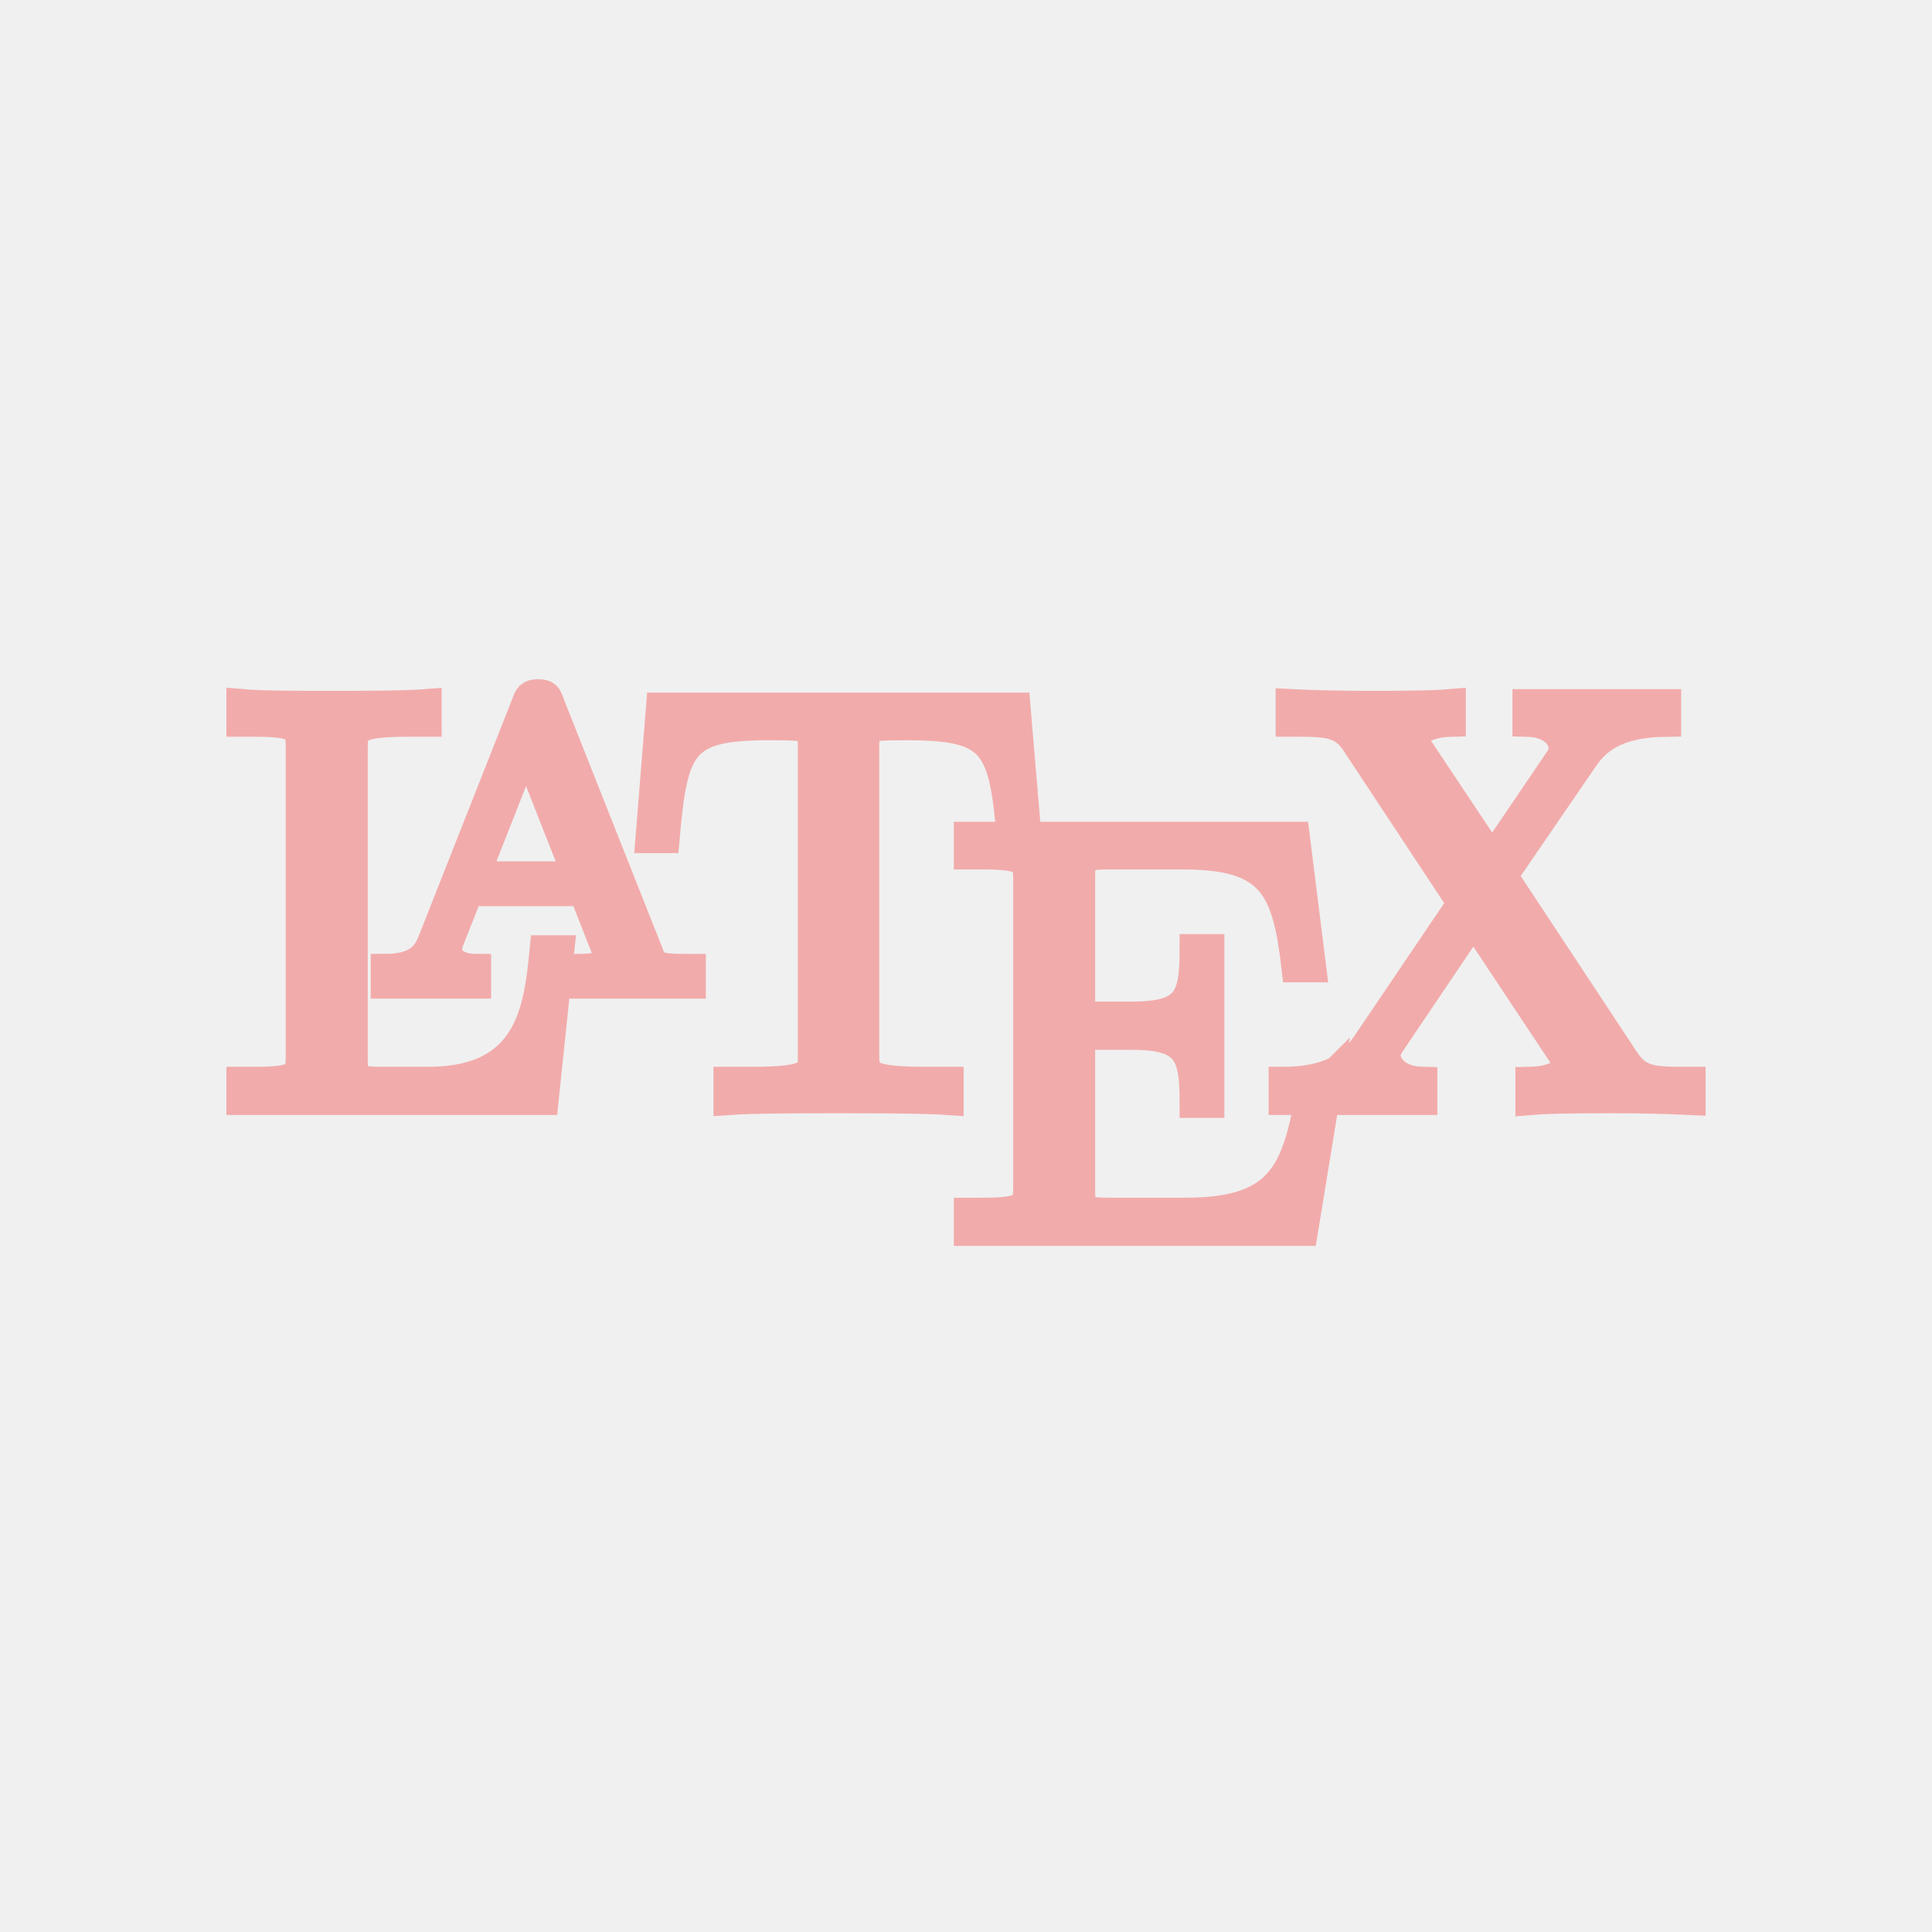
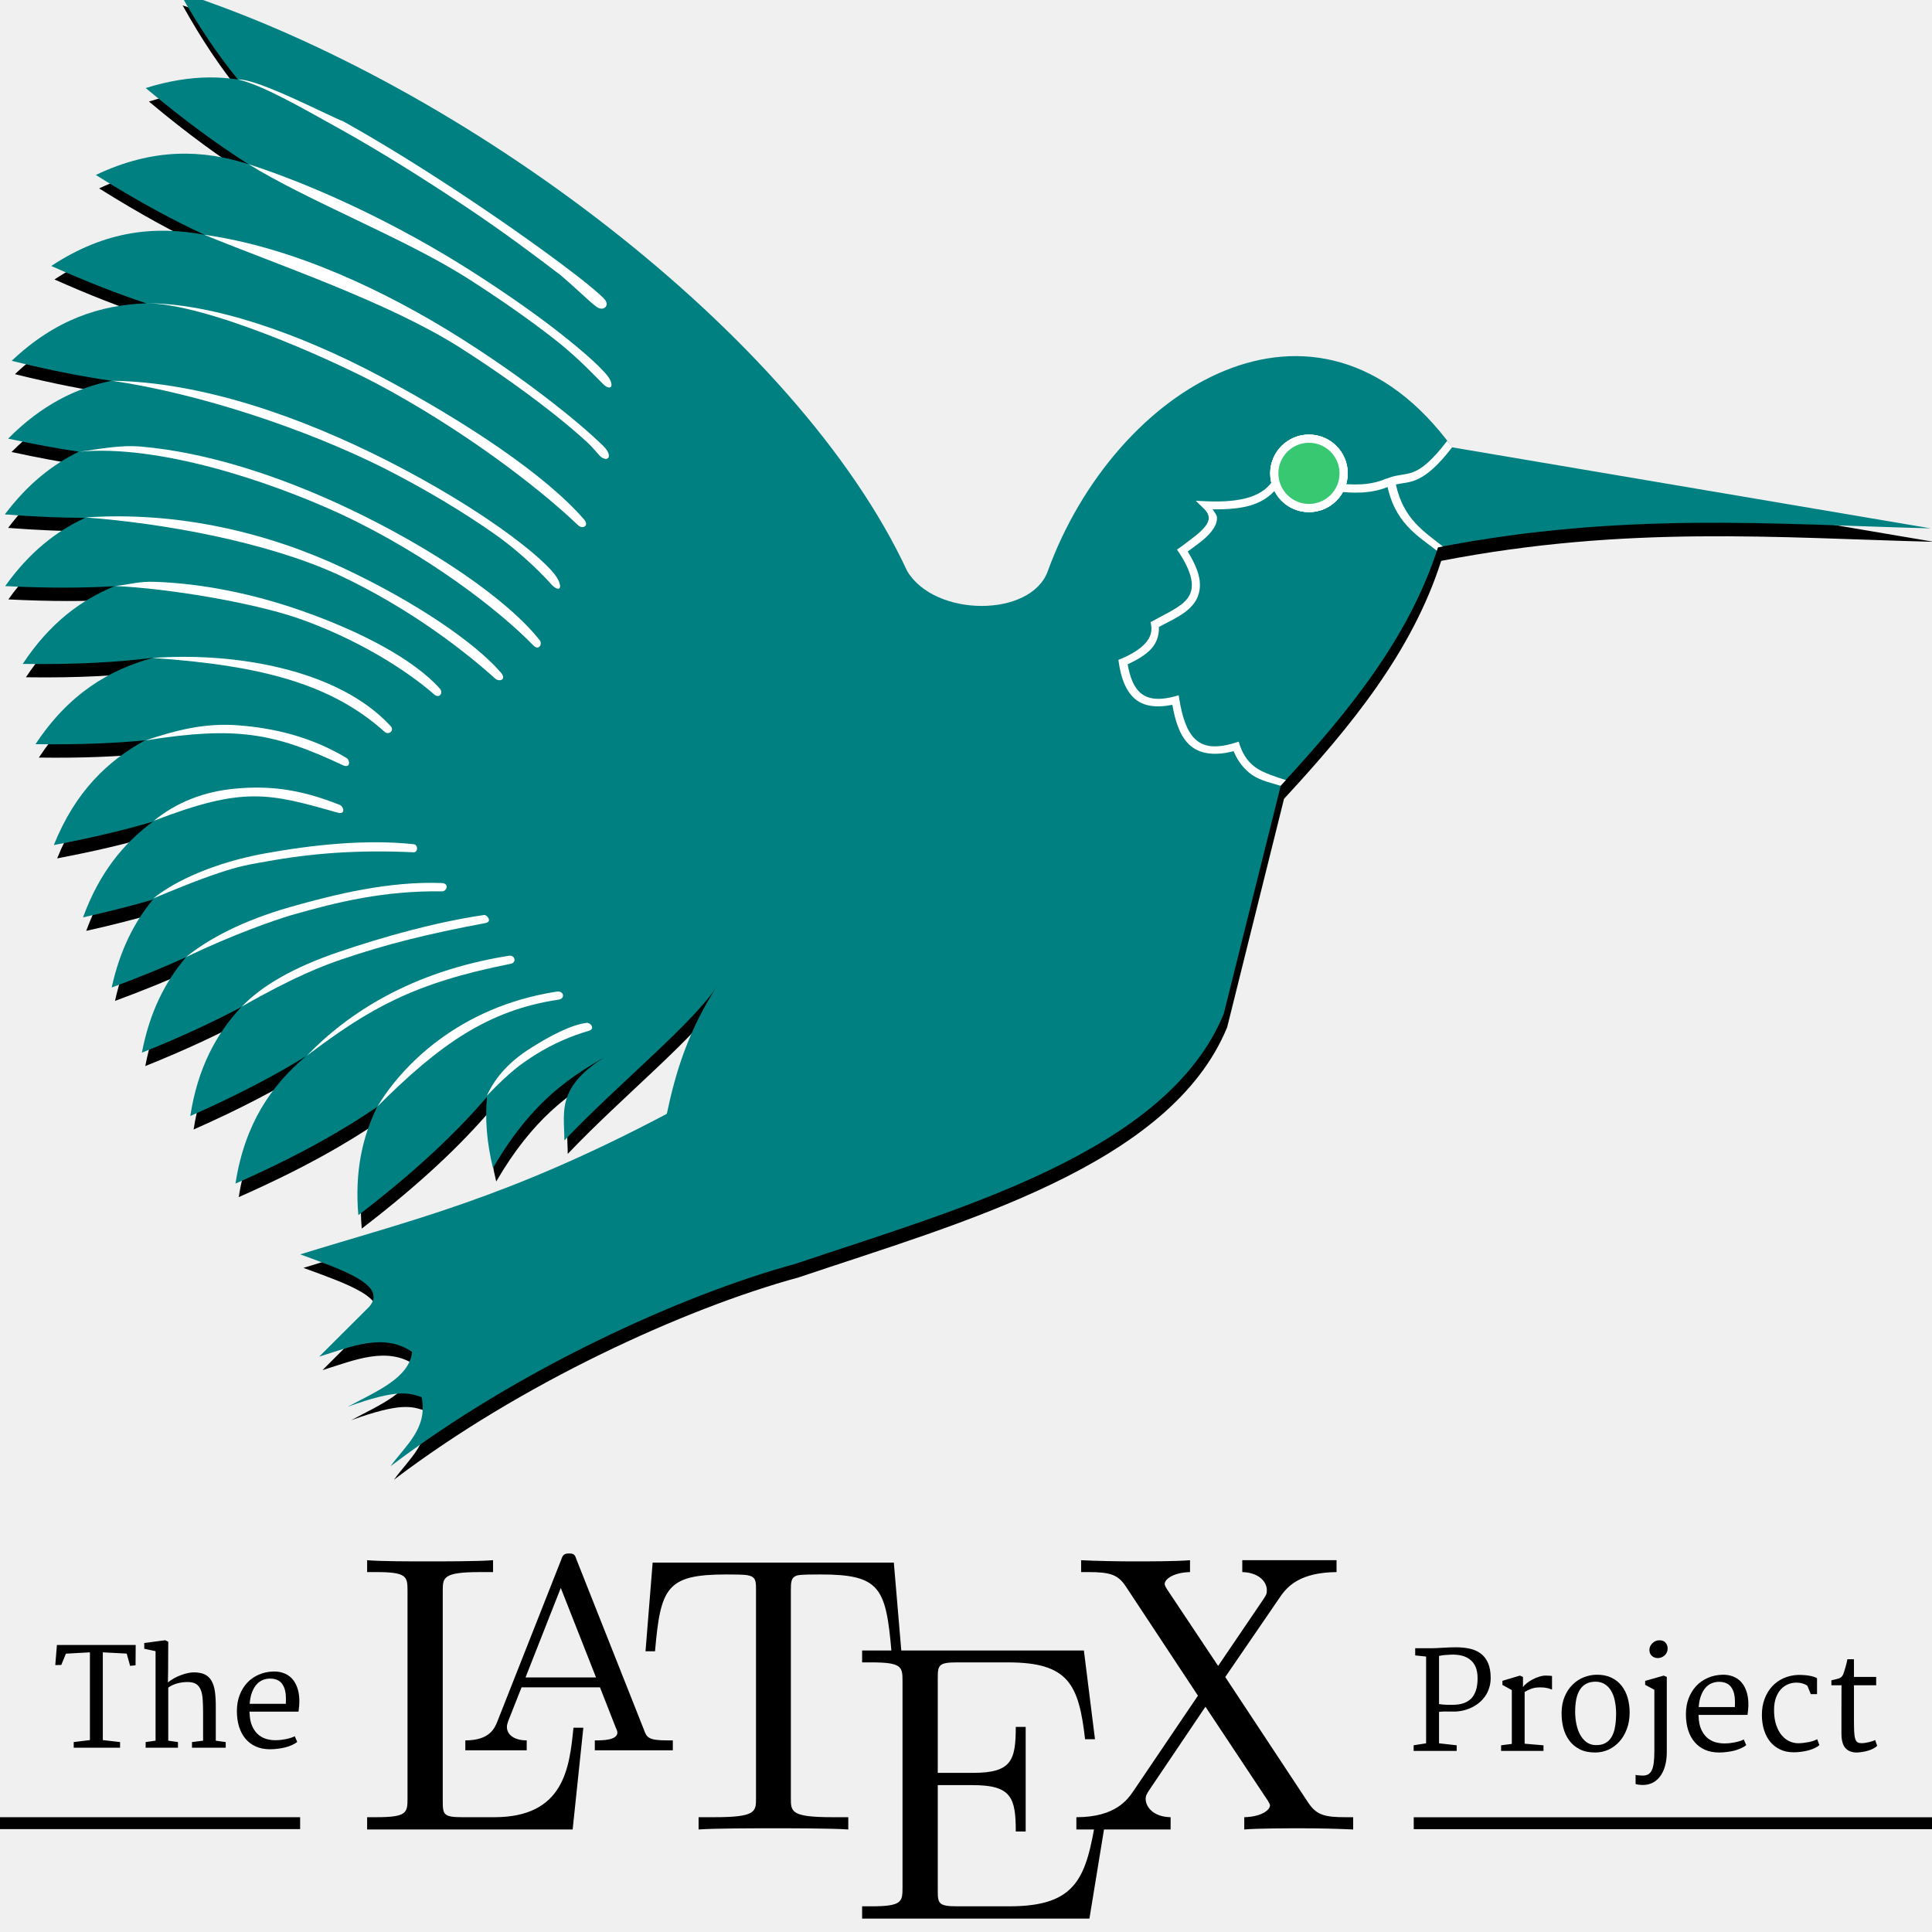
- <svg xmlns="http://www.w3.org/2000/svg" width="800px" height="800px" viewBox="0 0 64 64" fill="none" stroke="#f2abab">
-   <g id="SVGRepo_bgCarrier" stroke-width="0" />
-   <g id="SVGRepo_tracerCarrier" stroke-linecap="round" stroke-linejoin="round" />
-   <g id="SVGRepo_iconCarrier">
-     <path d="M18.525 31.482h-.482c-.192 1.966-.462 4.357-3.855 4.357h-1.562c-.905 0-.944-.136-.944-.772V24.831c0-.655 0-.925 1.812-.925h.636v-.578c-.694.058-2.429.058-3.22.058-.751 0-2.255 0-2.91-.058v.578h.443c1.485 0 1.523.212 1.523.906v10.12c0 .694-.038.907-1.523.907H8v.597h10.005l.52-4.954z" fill="#f2abab" />
-     <path d="M18.198 23.308c-.078-.23-.116-.308-.367-.308-.25 0-.308.077-.385.308l-3.104 7.866c-.135.327-.366.925-1.561.925v.482h2.988v-.482c-.598 0-.964-.27-.964-.656 0-.096.02-.135.058-.27l.655-1.657h3.817l.771 1.966a.65.65 0 0 1 .077.231c0 .386-.732.386-1.099.386v.482h3.798v-.482h-.27c-.906 0-1.002-.135-1.137-.52l-3.277-8.27zm-.771 1.37 1.715 4.356h-3.431l1.716-4.357z" fill="#f2abab" />
-     <path d="M33.639 23.443h-11.74l-.347 4.318h.463c.27-3.103.558-3.74 3.47-3.74.346 0 .848 0 1.04.04.405.076.405.288.405.732v10.12c0 .656 0 .926-2.024.926h-.771v.597c.79-.058 2.737-.058 3.624-.058s2.872 0 3.663.058v-.597h-.771c-2.024 0-2.024-.27-2.024-.926v-10.12c0-.386 0-.656.347-.733.212-.038.732-.038 1.098-.038 2.892 0 3.181.636 3.45 3.74h.483l-.366-4.319z" fill="#f2abab" />
-     <path d="M43.971 35.82h-.482c-.482 2.949-.925 4.356-4.221 4.356h-2.545c-.906 0-.945-.135-.945-.771v-5.128h1.716c1.87 0 2.082.617 2.082 2.255h.482v-5.089h-.482c0 1.639-.212 2.236-2.082 2.236h-1.716v-4.607c0-.636.039-.77.945-.77h2.467c2.95 0 3.451 1.06 3.76 3.739h.481l-.54-4.318H32.097v.578h.444c1.484 0 1.523.212 1.523.906V39.27c0 .694-.039.906-1.523.906h-.444v.597h11.065l.81-4.954z" fill="#f2abab" />
-     <path d="m49.773 29.014 2.641-3.855c.405-.617 1.06-1.234 2.776-1.253v-.578h-4.588v.578c.772.02 1.196.443 1.196.887 0 .192-.039.231-.174.443l-2.198 3.239-2.467-3.702c-.039-.057-.135-.212-.135-.289 0-.231.424-.559 1.234-.578v-.578c-.656.058-2.063.058-2.795.058-.598 0-1.793-.02-2.506-.058v.578h.366c1.06 0 1.426.135 1.793.675l3.527 5.34-3.142 4.645c-.27.386-.848 1.273-2.776 1.273v.597h4.588v-.597c-.886-.02-1.214-.54-1.214-.887 0-.174.058-.25.193-.463l2.718-4.029 3.045 4.588c.039.077.097.154.097.212 0 .232-.424.56-1.253.579v.597c.675-.058 2.082-.058 2.795-.058.81 0 1.696.02 2.506.058v-.597h-.366c-1.003 0-1.407-.097-1.812-.694l-4.049-6.13z" fill="#f2abab" />
+ <svg xmlns="http://www.w3.org/2000/svg" id="svg2" height="288" width="288" version="1.1">
+   <defs id="defs79" />
+   <g id="text3038-7" style="font-style:normal;font-weight:normal;font-size:23.531px;line-height:125%;font-family:Sans;letter-spacing:0px;word-spacing:0px;fill:#000000" transform="matrix(4.968031,0,0,4.968031,-44.15625,-96.20107)" />
+   <g id="g3049" style="fill:#000000" transform="matrix(21.36382,0,0,21.36382,737.0265,283.9947)" />
+   <g id="text3038-7-9" style="font-style:normal;font-weight:normal;font-size:23.531px;line-height:125%;font-family:Sans;letter-spacing:0px;word-spacing:0px;fill:#000000" transform="matrix(4.968031,0,0,4.968031,-44.15625,-96.20107)" />
+   <path id="rect3070-7" style="fill:#000000;stroke-width:0.276" d="m 210.744,270.893 h 77.257 v 1.776 h -77.257 z M 0,270.89 h 44.74 v 1.776 H 0 Z m 35.314,-15.847 c 0,-0.841 0.132,-1.617 0.394,-2.326 0.269,-0.71 0.641,-1.324 1.114,-1.843 0.48,-0.519 1.055,-0.927 1.725,-1.222 0.67,-0.302 1.41,-0.463 2.218,-0.483 0.578,-0.013 1.101,0.072 1.567,0.256 0.467,0.177 0.864,0.444 1.193,0.798 0.329,0.355 0.585,0.789 0.769,1.301 0.191,0.513 0.299,1.094 0.325,1.745 0.014,0.414 0.003,0.772 -0.03,1.074 -0.026,0.302 -0.056,0.572 -0.089,0.808 h -7.304 v 0.118 c 0,0.033 0.003,0.069 0.01,0.108 0.026,0.795 0.161,1.452 0.404,1.972 0.243,0.519 0.545,0.933 0.907,1.242 0.368,0.302 0.772,0.516 1.212,0.641 0.44,0.118 0.871,0.177 1.291,0.177 0.256,1e-5 0.526,-0.013 0.808,-0.039 0.283,-0.033 0.555,-0.076 0.818,-0.128 0.269,-0.059 0.516,-0.125 0.739,-0.197 0.23,-0.072 0.414,-0.148 0.552,-0.227 l 0.365,0.838 c -0.191,0.171 -0.44,0.325 -0.749,0.463 -0.302,0.138 -0.634,0.256 -0.996,0.355 -0.361,0.092 -0.739,0.161 -1.134,0.207 -0.394,0.053 -0.779,0.079 -1.153,0.079 -0.795,0 -1.502,-0.135 -2.119,-0.404 -0.611,-0.276 -1.127,-0.66 -1.548,-1.153 -0.421,-0.499 -0.743,-1.101 -0.966,-1.804 -0.217,-0.703 -0.325,-1.488 -0.325,-2.356 m 7.295,-1.055 c 0.02,-0.335 0.023,-0.67 0.01,-1.005 -0.007,-0.342 -0.046,-0.664 -0.118,-0.966 -0.072,-0.309 -0.184,-0.588 -0.335,-0.838 -0.145,-0.256 -0.342,-0.463 -0.591,-0.621 -0.171,-0.112 -0.365,-0.194 -0.582,-0.246 -0.217,-0.059 -0.463,-0.089 -0.739,-0.089 -0.368,2e-5 -0.726,0.069 -1.074,0.207 -0.342,0.138 -0.651,0.358 -0.927,0.66 -0.269,0.302 -0.496,0.693 -0.68,1.173 -0.184,0.473 -0.302,1.048 -0.355,1.725 h 5.392 m -20.898,5.699 1.479,-0.207 v -13.347 l -1.686,-0.355 v -0.858 l 3.115,-0.414 0.463,0.227 -0.02,4.357 -0.03,1.705 c 0.289,-0.237 0.601,-0.447 0.936,-0.631 0.342,-0.184 0.683,-0.338 1.025,-0.463 0.342,-0.131 0.674,-0.23 0.996,-0.296 0.329,-0.072 0.624,-0.108 0.887,-0.108 0.67,1e-5 1.219,0.102 1.646,0.306 0.427,0.204 0.762,0.519 1.005,0.946 0.25,0.421 0.421,0.963 0.513,1.627 0.092,0.664 0.135,1.452 0.128,2.366 v 4.939 l 1.479,0.207 v 0.838 h -5.027 v -0.838 l 1.656,-0.207 v -4.101 c -2e-5,-0.762 -0.02,-1.433 -0.059,-2.011 -0.033,-0.578 -0.128,-1.061 -0.286,-1.449 -0.151,-0.394 -0.381,-0.69 -0.69,-0.887 -0.309,-0.197 -0.736,-0.296 -1.281,-0.296 -0.217,10e-6 -0.447,0.013 -0.69,0.04 -0.243,0.026 -0.49,0.072 -0.739,0.138 -0.243,0.059 -0.49,0.141 -0.739,0.246 -0.243,0.105 -0.48,0.24 -0.71,0.404 v 7.916 l 1.449,0.207 v 0.838 h -4.82 v -0.838 m -10.721,-9e-5 2.415,-0.296 v -13.081 l -3.578,0.197 -0.69,1.686 -0.897,0.02 0.246,-2.997 H 20.226 l -0.02,3.026 -0.808,0.089 -0.513,-1.834 -3.559,-0.187 v 13.081 l 2.573,0.296 v 0.838 h -6.91 v -0.838 m 171.659,-9.697 c 0,0 8.087,-11.806 8.087,-11.806 1.24,-1.889 3.247,-3.778 8.501,-3.837 v -1.771 h -14.05 v 1.771 c 2.361,0.059 3.66,1.358 3.66,2.715 0,0.59 -0.118,0.708 -0.531,1.358 0,0 -6.73,9.917 -6.73,9.917 0,0 -7.556,-11.334 -7.556,-11.334 -0.118,-0.177 -0.413,-0.649 -0.413,-0.885 0,-0.708 1.299,-1.712 3.778,-1.771 v -1.771 c -2.007,0.177 -6.316,0.177 -8.559,0.177 -1.83,0 -5.49,-0.059 -7.674,-0.177 v 1.771 h 1.122 c 3.247,0 4.368,0.413 5.49,2.066 0,0 10.803,16.352 10.803,16.352 0,0 -9.622,14.227 -9.622,14.227 -0.826,1.181 -2.597,3.896 -8.501,3.896 v 1.83 h 14.049 v -1.83 c -2.715,-0.059 -3.719,-1.653 -3.719,-2.715 0,-0.531 0.177,-0.767 0.59,-1.417 0,0 8.323,-12.338 8.323,-12.338 0,0 9.327,14.049 9.327,14.049 0.118,0.236 0.295,0.472 0.295,0.649 0,0.708 -1.299,1.712 -3.837,1.771 v 1.83 c 2.066,-0.177 6.375,-0.177 8.56,-0.177 2.479,0 5.195,0.059 7.674,0.177 v -1.83 h -1.122 c -3.07,0 -4.309,-0.295 -5.549,-2.125 0,0 -12.397,-18.772 -12.397,-18.772 z m -17.768,20.838 h -1.476 c -1.476,9.032 -2.833,13.341 -12.928,13.341 h -7.792 c -2.775,0 -2.893,-0.413 -2.893,-2.361 v -15.702 h 5.254 c 5.726,0 6.375,1.889 6.375,6.907 h 1.476 v -15.584 h -1.476 c 0,5.018 -0.649,6.848 -6.375,6.848 h -5.254 v -14.108 c 0,-1.948 0.118,-2.361 2.893,-2.361 h 7.556 c 9.032,0 10.567,3.247 11.511,11.452 h 1.476 c 0,0 -1.653,-13.223 -1.653,-13.223 h -33.058 v 1.771 h 1.358 c 4.545,0 4.663,0.649 4.663,2.774 v 30.814 c 0,2.125 -0.118,2.774 -4.663,2.774 h -1.358 V 286 h 33.884 c 0,0 2.479,-15.171 2.479,-15.171 z M 133.239,232.931 H 97.289 c 0,0 -1.063,13.223 -1.063,13.223 h 1.417 c 0.826,-9.504 1.712,-11.452 10.626,-11.452 1.063,0 2.597,0 3.188,0.118 1.24,0.236 1.24,0.885 1.24,2.243 v 30.991 c 0,2.007 0,2.833 -6.198,2.833 h -2.361 v 1.83 c 2.42,-0.177 8.383,-0.177 11.098,-0.177 2.715,0 8.796,0 11.216,0.177 v -1.83 h -2.361 c -6.198,0 -6.198,-0.826 -6.198,-2.833 V 237.063 c 0,-1.181 0,-2.007 1.063,-2.243 0.649,-0.118 2.243,-0.118 3.365,-0.118 8.855,0 9.74,1.948 10.567,11.452 h 1.476 c 0,0 -1.122,-13.223 -1.122,-13.223 z m -47.284,-0.413 c -0.236,-0.708 -0.354,-0.945 -1.122,-0.945 -0.767,0 -0.945,0.236 -1.181,0.945 0,0 -9.504,24.085 -9.504,24.085 -0.413,1.004 -1.122,2.834 -4.782,2.834 v 1.476 h 9.15 v -1.476 c -1.83,0 -2.952,-0.826 -2.952,-2.007 0,-0.295 0.059,-0.413 0.177,-0.826 0,0 2.007,-5.077 2.007,-5.077 h 11.688 c 0,0 2.361,6.021 2.361,6.021 0.118,0.236 0.236,0.531 0.236,0.708 0,1.181 -2.243,1.181 -3.365,1.181 v 1.476 h 11.629 v -1.476 h -0.826 c -2.774,0 -3.07,-0.413 -3.483,-1.594 0,0 -10.035,-25.324 -10.035,-25.324 z m -2.361,4.191 c 0,0 5.254,13.341 5.254,13.341 H 78.34 c 0,0 5.254,-13.341 5.254,-13.341 z m 3.365,20.838 h -1.476 c -0.59,6.021 -1.417,13.341 -11.806,13.341 h -4.782 c -2.774,0 -2.893,-0.413 -2.893,-2.361 v -31.346 c 0,-2.007 0,-2.833 5.549,-2.833 h 1.948 v -1.771 c -2.125,0.177 -7.438,0.177 -9.858,0.177 -2.302,0 -6.907,0 -8.914,-0.177 v 1.771 h 1.358 c 4.545,0 4.663,0.649 4.663,2.774 v 30.991 c 0,2.125 -0.118,2.774 -4.663,2.774 h -1.358 v 1.83 h 30.637 c 0,0 1.594,-15.171 1.594,-15.171 z m 187.542,0.878 v -3.598 c 0.01,-1.196 0.01,-2.399 0.01,-3.608 h -1.508 v -0.739 c 0.289,-0.072 0.529,-0.128 0.72,-0.168 0.197,-0.046 0.358,-0.095 0.483,-0.148 0.131,-0.059 0.24,-0.131 0.325,-0.217 0.086,-0.086 0.164,-0.21 0.237,-0.375 0.046,-0.112 0.102,-0.276 0.168,-0.493 0.073,-0.217 0.138,-0.437 0.197,-0.66 0.066,-0.23 0.122,-0.444 0.168,-0.641 0.047,-0.204 0.076,-0.348 0.089,-0.434 h 0.976 v 2.632 h 3.312 v 1.242 h -3.312 v 4.968 c -10e-5,0.762 0.01,1.383 0.029,1.863 0.02,0.473 0.07,0.844 0.148,1.114 0.079,0.269 0.194,0.453 0.345,0.552 0.151,0.092 0.361,0.138 0.631,0.138 0.164,0 0.345,-0.017 0.542,-0.049 0.204,-0.033 0.398,-0.072 0.582,-0.118 0.191,-0.046 0.365,-0.095 0.522,-0.148 0.158,-0.059 0.276,-0.115 0.355,-0.168 l 0.305,0.867 c -0.151,0.164 -0.352,0.309 -0.601,0.434 -0.25,0.125 -0.522,0.23 -0.818,0.315 -0.289,0.086 -0.582,0.148 -0.877,0.187 -0.289,0.046 -0.545,0.069 -0.769,0.069 -0.716,0 -1.272,-0.22 -1.666,-0.66 -0.394,-0.44 -0.591,-1.16 -0.591,-2.159 m -11.86,-2.721 c -0.01,-0.907 0.128,-1.725 0.404,-2.455 0.276,-0.729 0.654,-1.354 1.133,-1.873 0.486,-0.519 1.055,-0.923 1.706,-1.212 0.657,-0.289 1.363,-0.45 2.119,-0.483 0.276,-0.007 0.555,2e-5 0.838,0.02 0.289,0.013 0.559,0.043 0.808,0.089 0.256,0.04 0.49,0.092 0.7,0.158 0.21,0.066 0.381,0.141 0.512,0.227 v 2.366 h -0.936 l -0.503,-1.242 c -0.105,-0.086 -0.227,-0.158 -0.365,-0.217 -0.138,-0.059 -0.279,-0.108 -0.424,-0.148 -0.144,-0.039 -0.289,-0.066 -0.434,-0.079 -0.145,-0.02 -0.276,-0.03 -0.394,-0.03 -0.44,2e-5 -0.861,0.082 -1.262,0.246 -0.401,0.164 -0.756,0.414 -1.065,0.749 -0.309,0.329 -0.555,0.746 -0.739,1.252 -0.184,0.499 -0.279,1.088 -0.286,1.765 -0.01,0.894 0.099,1.659 0.316,2.297 0.217,0.637 0.499,1.16 0.848,1.567 0.348,0.401 0.736,0.697 1.163,0.887 0.427,0.184 0.848,0.276 1.262,0.276 0.256,0 0.522,-0.016 0.798,-0.049 0.276,-0.033 0.542,-0.076 0.798,-0.128 0.256,-0.053 0.493,-0.115 0.71,-0.187 0.217,-0.079 0.394,-0.158 0.532,-0.237 l 0.335,0.877 c -0.191,0.171 -0.427,0.322 -0.71,0.453 -0.283,0.131 -0.595,0.243 -0.936,0.335 -0.335,0.092 -0.69,0.161 -1.065,0.207 -0.368,0.053 -0.739,0.079 -1.114,0.079 -0.762,0 -1.436,-0.138 -2.021,-0.414 -0.585,-0.276 -1.081,-0.66 -1.488,-1.153 -0.401,-0.493 -0.707,-1.074 -0.917,-1.745 -0.21,-0.677 -0.319,-1.41 -0.325,-2.198 m -11.325,-0.177 c 0,-0.841 0.132,-1.617 0.394,-2.326 0.27,-0.71 0.641,-1.324 1.114,-1.843 0.48,-0.519 1.055,-0.927 1.725,-1.222 0.67,-0.302 1.41,-0.463 2.218,-0.483 0.578,-0.013 1.101,0.072 1.567,0.256 0.467,0.177 0.864,0.444 1.193,0.798 0.329,0.355 0.585,0.789 0.769,1.301 0.191,0.513 0.299,1.094 0.325,1.745 0.014,0.414 0,0.772 -0.029,1.074 -0.026,0.302 -0.055,0.572 -0.089,0.808 h -7.304 c 0,0.04 0,0.079 0,0.118 0,0.033 0,0.069 0.01,0.108 0.026,0.795 0.161,1.452 0.404,1.972 0.243,0.519 0.545,0.933 0.907,1.242 0.368,0.302 0.772,0.516 1.212,0.641 0.44,0.118 0.871,0.177 1.291,0.177 0.256,0 0.526,-0.013 0.808,-0.039 0.283,-0.033 0.555,-0.076 0.818,-0.128 0.269,-0.059 0.516,-0.125 0.739,-0.197 0.23,-0.072 0.414,-0.148 0.552,-0.227 l 0.365,0.838 c -0.191,0.171 -0.44,0.325 -0.749,0.463 -0.302,0.138 -0.634,0.256 -0.996,0.355 -0.361,0.092 -0.739,0.161 -1.133,0.207 -0.394,0.053 -0.779,0.079 -1.153,0.079 -0.795,0 -1.502,-0.135 -2.119,-0.404 -0.611,-0.276 -1.127,-0.66 -1.548,-1.153 -0.421,-0.499 -0.743,-1.101 -0.966,-1.804 -0.217,-0.703 -0.325,-1.488 -0.325,-2.356 m 7.295,-1.055 c 0.02,-0.335 0.023,-0.67 0.01,-1.005 -0.01,-0.342 -0.046,-0.664 -0.118,-0.966 -0.073,-0.309 -0.184,-0.588 -0.335,-0.838 -0.145,-0.256 -0.342,-0.463 -0.591,-0.621 -0.171,-0.112 -0.365,-0.194 -0.582,-0.246 -0.217,-0.059 -0.463,-0.089 -0.739,-0.089 -0.368,10e-6 -0.726,0.069 -1.075,0.207 -0.342,0.138 -0.651,0.358 -0.927,0.66 -0.27,0.302 -0.496,0.693 -0.68,1.173 -0.184,0.473 -0.302,1.048 -0.355,1.725 h 5.392 m -11.495,-7.304 c -0.158,2e-5 -0.312,-0.026 -0.463,-0.079 -0.151,-0.059 -0.286,-0.138 -0.404,-0.237 -0.112,-0.105 -0.204,-0.233 -0.276,-0.384 -0.066,-0.151 -0.099,-0.322 -0.099,-0.513 0,-0.204 0.042,-0.394 0.128,-0.572 0.092,-0.177 0.207,-0.329 0.345,-0.453 0.138,-0.131 0.292,-0.233 0.463,-0.306 0.177,-0.072 0.355,-0.108 0.532,-0.108 0.434,1e-5 0.749,0.122 0.946,0.365 0.204,0.237 0.306,0.522 0.306,0.858 0,0.217 -0.042,0.414 -0.128,0.591 -0.086,0.177 -0.197,0.329 -0.335,0.453 -0.138,0.118 -0.296,0.214 -0.473,0.286 -0.177,0.066 -0.358,0.099 -0.542,0.099 m -0.503,4.722 -1.37,-0.729 v -0.591 l 2.77,-0.789 0.453,0.197 v 11.188 c 0,0.769 -0.086,1.456 -0.256,2.06 -0.164,0.611 -0.404,1.127 -0.72,1.548 -0.309,0.427 -0.683,0.752 -1.124,0.976 -0.44,0.223 -0.933,0.335 -1.478,0.335 -0.066,-10e-6 -0.154,-0.003 -0.266,-0.01 -0.112,-0.007 -0.224,-0.016 -0.335,-0.03 -0.105,-0.014 -0.204,-0.029 -0.296,-0.049 -0.092,-0.02 -0.151,-0.039 -0.177,-0.059 v -1.36 c 0.053,0.02 0.128,0.036 0.227,0.049 0.099,0.014 0.2,0.023 0.305,0.029 0.112,0.014 0.217,0.02 0.316,0.02 0.099,0.007 0.177,0.01 0.236,0.01 0.316,0 0.582,-0.062 0.798,-0.187 0.224,-0.118 0.401,-0.322 0.532,-0.611 0.138,-0.283 0.237,-0.657 0.296,-1.124 0.059,-0.467 0.089,-1.045 0.089,-1.735 v -9.138 m -13.829,3.38 c 0.014,-0.881 0.164,-1.666 0.454,-2.356 0.296,-0.697 0.683,-1.285 1.163,-1.765 0.48,-0.48 1.032,-0.848 1.656,-1.104 0.631,-0.256 1.288,-0.388 1.971,-0.394 0.835,-0.007 1.561,0.138 2.179,0.434 0.618,0.296 1.127,0.703 1.528,1.222 0.407,0.513 0.71,1.117 0.907,1.814 0.197,0.697 0.292,1.442 0.286,2.238 -0.01,0.874 -0.148,1.673 -0.424,2.395 -0.269,0.723 -0.637,1.344 -1.104,1.863 -0.46,0.513 -1.002,0.913 -1.626,1.203 -0.618,0.283 -1.282,0.424 -1.991,0.424 -0.907,0 -1.679,-0.164 -2.317,-0.493 -0.637,-0.329 -1.157,-0.769 -1.558,-1.321 -0.401,-0.552 -0.693,-1.186 -0.877,-1.902 -0.177,-0.723 -0.26,-1.475 -0.246,-2.257 m 5.087,4.87 c 0.559,0.013 1.028,-0.082 1.41,-0.286 0.388,-0.204 0.7,-0.503 0.936,-0.897 0.243,-0.401 0.417,-0.894 0.522,-1.479 0.112,-0.591 0.168,-1.268 0.168,-2.031 0,-0.664 -0.06,-1.281 -0.177,-1.853 -0.112,-0.578 -0.292,-1.081 -0.542,-1.508 -0.243,-0.427 -0.555,-0.762 -0.936,-1.005 -0.375,-0.25 -0.822,-0.381 -1.341,-0.394 -0.559,-0.007 -1.035,0.092 -1.429,0.296 -0.388,0.197 -0.706,0.49 -0.956,0.877 -0.25,0.388 -0.434,0.861 -0.552,1.42 -0.112,0.559 -0.168,1.193 -0.168,1.902 0,0.637 0.062,1.252 0.187,1.843 0.125,0.591 0.312,1.117 0.562,1.577 0.25,0.453 0.565,0.821 0.946,1.104 0.388,0.276 0.845,0.421 1.37,0.434 m -14.105,0.029 1.597,-0.207 v -8.024 l -1.4,-0.769 v -0.611 l 2.603,-0.779 0.463,0.197 v 1.518 c 0.125,-0.184 0.312,-0.378 0.562,-0.582 0.256,-0.204 0.542,-0.388 0.858,-0.552 0.315,-0.171 0.644,-0.309 0.986,-0.414 0.342,-0.112 0.664,-0.168 0.966,-0.168 0.217,1e-5 0.411,0.007 0.582,0.02 0.177,0.007 0.302,0.023 0.374,0.049 v 2.021 c -0.105,-0.039 -0.214,-0.079 -0.325,-0.118 -0.112,-0.046 -0.237,-0.082 -0.375,-0.108 -0.131,-0.033 -0.283,-0.059 -0.454,-0.079 -0.171,-0.02 -0.368,-0.03 -0.591,-0.03 -0.532,1e-5 -0.979,0.069 -1.341,0.207 -0.361,0.131 -0.693,0.292 -0.996,0.483 v 7.709 l 2.809,0.237 v 0.838 h -6.319 v -0.838 m -13.041,-3e-5 1.863,-0.296 v -12.933 l -1.626,-0.168 v -1.074 h 2.593 c 0.158,2e-5 0.368,-0.007 0.631,-0.02 0.263,-0.013 0.552,-0.03 0.868,-0.049 0.322,-0.02 0.654,-0.036 0.996,-0.049 0.348,-0.013 0.687,-0.02 1.015,-0.02 0.756,1e-5 1.449,0.072 2.08,0.217 0.631,0.145 1.173,0.394 1.627,0.749 0.454,0.348 0.805,0.815 1.055,1.4 0.256,0.585 0.385,1.321 0.385,2.208 0,0.532 -0.076,1.028 -0.227,1.488 -0.145,0.46 -0.348,0.877 -0.611,1.252 -0.263,0.375 -0.575,0.706 -0.936,0.996 -0.361,0.289 -0.752,0.529 -1.173,0.72 -0.421,0.191 -0.868,0.335 -1.341,0.434 -0.467,0.092 -0.94,0.131 -1.419,0.118 -0.499,-0.013 -0.904,-0.016 -1.212,-0.01 -0.309,0.007 -0.568,0.026 -0.779,0.059 v 4.682 l 2.632,0.296 v 0.838 h -6.417 v -0.838 m 3.785,-6.141 c 0.374,0.053 0.72,0.086 1.035,0.099 0.322,0.007 0.631,0.01 0.927,0.01 0.316,1e-5 0.628,-0.02 0.936,-0.059 0.315,-0.046 0.611,-0.122 0.887,-0.227 0.283,-0.112 0.542,-0.26 0.779,-0.444 0.243,-0.191 0.45,-0.434 0.621,-0.729 0.177,-0.296 0.315,-0.647 0.414,-1.055 0.099,-0.414 0.148,-0.9 0.148,-1.459 0,-1.209 -0.342,-2.106 -1.025,-2.691 -0.677,-0.585 -1.65,-0.858 -2.918,-0.818 -0.322,0.013 -0.631,0.033 -0.927,0.059 -0.289,0.02 -0.582,0.066 -0.877,0.138 v 7.176" />
+   <g id="layer1" transform="matrix(2.482973,0,0,2.482973,-473.6981,-1338.529)">
+     <g id="g3363" transform="matrix(0.5882684,0,0,-0.5882684,191.0643,638.6022)">
+       <g id="g3365" transform="translate(-131.809,509.294)">
+         <g id="g3367">
+           <g id="g3369">
+             <g id="g3371">
+               <path id="path3373" style="fill:#000000;fill-rule:nonzero" d="m 149.96,-340.67 c 1.897,-3.417 3.87,-6.359 5.928,-8.892 l 0.025,-0.025 c 0.007,-0.009 0.018,-0.016 0.025,-0.025 -0.948,0.138 -1.925,0.235 -2.939,0.224 -2.004,-0.021 -4.155,-0.365 -6.476,-1.096 3.985,-3.337 7.378,-5.777 10.361,-7.671 -0.073,0.024 -0.151,0.051 -0.224,0.075 l 0.224,-0.125 c -4.621,1.446 -9.606,1.623 -15.442,-1.146 4.191,-2.622 7.707,-4.536 10.81,-5.978 -0.091,0.013 -0.183,0.037 -0.274,0.05 l 0.224,-0.125 c -4.836,0.833 -9.854,0.365 -15.318,-3.238 3.562,-1.587 6.657,-2.786 9.415,-3.711 h 0.025 l 0.174,-0.1 c -4.611,-0.179 -9.181,-1.615 -13.649,-5.853 3.903,-0.968 7.245,-1.615 10.187,-2.042 -0.083,-0.017 -0.167,-0.032 -0.249,-0.05 -0.115,0.002 -0.234,-0.002 -0.349,0 l 0.125,-0.05 c -3.437,-0.781 -6.789,-2.504 -10.062,-5.803 2.652,-0.573 5.038,-1.018 7.223,-1.345 -2.69,-1.3 -5.244,-3.315 -7.572,-6.401 3.056,-0.237 5.763,-0.339 8.194,-0.349 -2.941,-1.361 -5.713,-3.498 -8.169,-6.949 4.365,-0.218 8.013,-0.209 11.158,-0.025 -0.059,-0.024 -0.116,-0.05 -0.174,-0.075 -0.191,-0.017 -0.383,-0.029 -0.573,-0.05 l 0.274,-0.1 c -3.269,-1.435 -6.295,-3.761 -8.892,-7.696 5.425,-0.079 9.722,0.177 13.325,0.623 -0.11,-0.03 -0.214,-0.068 -0.324,-0.1 -0.139,-0.008 -0.286,-0.015 -0.423,-0.025 l 0.174,-0.05 c -4.25,-1.266 -8.174,-3.705 -11.432,-8.643 4.382,-0.064 8.041,0.102 11.183,0.399 -0.068,-0.037 -0.131,-0.087 -0.199,-0.125 -3.754,-2.094 -6.982,-5.24 -9.116,-10.561 3.854,0.73 7.084,1.5 9.888,2.316 -0.046,-0.037 -0.103,-0.062 -0.149,-0.1 l 0.174,0.025 c -2.886,-2.154 -5.313,-5.172 -6.949,-9.639 2.653,0.587 5.024,1.203 7.148,1.818 -1.907,-2.306 -3.38,-5.184 -4.209,-8.966 2.881,1.061 5.38,2.082 7.597,3.088 -0.027,-0.031 -0.048,-0.068 -0.075,-0.1 -0.045,-0.036 -0.105,-0.064 -0.149,-0.1 l 0.075,0.025 c -2.033,-2.436 -3.584,-5.5 -4.359,-9.564 4.056,1.622 7.356,3.179 10.137,4.658 -0.079,-0.076 -0.175,-0.147 -0.249,-0.224 l 0.075,0.025 c -2.459,-2.698 -4.296,-6.163 -5.031,-10.934 4.788,2.114 8.478,4.078 11.507,5.928 -0.032,-0.033 -0.068,-0.067 -0.1,-0.1 l 0.199,0.1 c -3.44,-2.946 -6.078,-6.854 -6.999,-12.827 6.453,2.849 10.967,5.429 14.471,7.821 -1.505,-3.043 -2.3,-6.59 -1.918,-11.034 6.237,4.785 10.186,8.643 13.126,12.055 -0.005,-0.049 0.004,-0.1 0,-0.149 -0.178,-2.163 -0.043,-4.507 0.598,-7.098 3.698,6.353 7.396,8.986 11.158,11.158 -4.705,-3.05 -3.861,-5.522 -3.861,-8.344 5.595,5.893 13.379,12.151 15.766,16.065 -3.191,-4.792 -4.465,-9.343 -5.305,-13.35 -16.327,-8.635 -26.291,-10.895 -37.435,-14.346 4.323,-1.586 8.963,-3.126 7.049,-5.33 l -5.106,-5.106 c 3.265,1.015 6.599,2.478 9.49,0.498 -0.284,-2.678 -3.661,-4.043 -6.551,-5.604 5.087,1.833 6.184,1.401 7.522,0.971 0.668,-3.209 -1.652,-4.929 -3.163,-7.049 12.813,9.742 29.522,17.434 41.296,20.648 16.561,5.577 37.929,11.391 43.737,25.53 l 5.803,23.313 c 6.809,7.369 13.07,14.997 16.04,24.284 18.958,3.668 34.295,2.353 50.287,1.943 -1.458,0.243 -48.818,8.269 -48.818,8.269 -13.844,18.942 -34.497,6.059 -41.296,-12.653 -1.716,-4.723 -11.509,-4.712 -14.346,0.025 -11.218,24.152 -45.282,49.693 -74.273,59.104 v 1.6e-4 z" />
+             </g>
+             <g id="g3375">
+               <path id="path3377" style="fill:#008080;fill-rule:nonzero" d="m 149.63,-339.31 c 1.91,-3.441 3.896,-6.378 5.97,-8.922 -0.948,0.138 -1.925,0.22 -2.939,0.209 -2.004,-0.021 -4.146,-0.354 -6.466,-1.084 4.049,-3.391 7.471,-5.865 10.49,-7.773 -4.663,1.49 -9.685,1.702 -15.584,-1.097 4.309,-2.696 7.926,-4.645 11.091,-6.101 -4.935,0.91 -10.052,0.495 -15.637,-3.187 3.687,-1.643 6.876,-2.877 9.706,-3.814 -4.645,-0.162 -9.242,-1.597 -13.742,-5.865 3.903,-0.968 7.247,-1.61 10.189,-2.038 -3.6,-0.727 -7.132,-2.454 -10.555,-5.904 2.652,-0.573 5.039,-1.005 7.224,-1.333 -2.69,-1.3 -5.236,-3.315 -7.564,-6.401 3.056,-0.237 5.76,-0.343 8.191,-0.353 -2.941,-1.361 -5.695,-3.511 -8.151,-6.963 4.365,-0.218 8.011,-0.197 11.156,-0.013 -3.456,-1.413 -6.642,-3.801 -9.366,-7.929 5.425,-0.079 9.721,0.181 13.324,0.627 -4.472,-1.214 -8.612,-3.656 -12.018,-8.818 4.382,-0.064 8.04,0.095 11.182,0.392 -3.842,-2.094 -7.141,-5.269 -9.314,-10.686 3.955,0.749 7.27,1.551 10.124,2.39 -2.973,-2.164 -5.472,-5.202 -7.146,-9.771 2.653,0.587 5.008,1.201 7.133,1.816 -1.907,-2.306 -3.377,-5.192 -4.206,-8.974 2.881,1.061 5.373,2.089 7.59,3.096 -2.106,-2.464 -3.714,-5.583 -4.507,-9.745 4.056,1.622 7.356,3.172 10.137,4.651 -2.549,-2.725 -4.446,-6.231 -5.199,-11.117 4.939,2.18 8.728,4.2 11.809,6.101 -3.538,-2.965 -6.259,-6.909 -7.198,-12.998 6.453,2.849 10.957,5.433 14.461,7.825 -1.505,-3.043 -2.302,-6.607 -1.92,-11.051 6.237,4.785 10.188,8.658 13.128,12.07 -0.198,-2.203 -0.042,-4.6 0.614,-7.25 4.478,7.693 8.927,9.939 13.532,12.506 -7.335,-3.693 -6.247,-6.473 -6.247,-9.698 5.595,5.892 13.398,12.141 15.785,16.055 -3.191,-4.792 -4.49,-9.331 -5.33,-13.337 -16.327,-8.635 -26.268,-10.891 -37.413,-14.343 4.323,-1.586 8.956,-3.139 7.041,-5.343 l -5.108,-5.095 c 3.265,1.015 6.593,2.463 9.484,0.483 -0.284,-2.678 -3.668,-4.03 -6.558,-5.591 5.087,1.833 6.187,1.41 7.524,0.98 0.668,-3.209 -1.651,-4.935 -3.161,-7.054 12.813,9.742 29.532,17.439 41.306,20.653 16.561,5.577 37.915,11.374 43.722,25.512 l 5.826,23.318 c 6.808,7.369 13.071,15.01 16.042,24.297 18.958,3.668 34.288,2.344 50.28,1.933 -1.458,0.243 -48.83,8.269 -48.83,8.269 -13.844,18.942 -34.481,6.067 -41.28,-12.645 -1.716,-4.723 -11.506,-4.724 -14.343,0.013 -11.218,24.152 -45.286,49.687 -74.277,59.098 v 7e-5 z" />
+             </g>
+             <g id="g3379">
+               <path id="path3381" style="fill:#ffffff;fill-rule:nonzero" d="m 261.48,-388.74 -0.125,-0.199 c -0.491,-0.915 -1.322,-1.54 -2.491,-1.918 -1.168,-0.378 -2.665,-0.499 -4.409,-0.423 l -1.096,0.05 0.797,-0.772 c 0.405,-0.389 0.518,-0.7 0.523,-0.971 0.006,-0.272 -0.111,-0.565 -0.374,-0.897 -0.525,-0.664 -1.568,-1.385 -2.541,-2.117 l -0.324,-0.224 0.224,-0.324 c 0.812,-1.245 1.183,-2.203 1.27,-2.939 0.087,-0.736 -0.084,-1.263 -0.423,-1.718 -0.679,-0.911 -2.17,-1.528 -3.512,-2.291 l -0.249,-0.125 0.05,-0.299 c 0.115,-0.7 -0.073,-1.272 -0.573,-1.843 -0.5,-0.571 -1.341,-1.115 -2.466,-1.594 l -0.299,-0.124 0.05,-0.324 c 0.224,-1.499 0.675,-2.804 1.619,-3.636 0.863,-0.761 2.17,-0.962 3.836,-0.623 0.29,-1.598 0.707,-3.052 1.669,-4.01 0.975,-0.971 2.519,-1.258 4.583,-0.722 0.465,-1.119 1.143,-1.917 1.918,-2.441 0.851,-0.575 1.962,-0.807 2.876,-1.091 l 0.542,0.583 c -0.907,0.282 -2.247,0.717 -2.97,1.206 -0.722,0.488 -1.309,1.158 -1.719,2.316 l -0.125,0.399 -0.399,-0.124 c -2.123,-0.652 -3.299,-0.359 -4.11,0.448 -0.81,0.807 -1.266,2.265 -1.544,3.96 l -0.075,0.448 -0.448,-0.124 c -1.749,-0.456 -2.782,-0.223 -3.487,0.399 -0.658,0.581 -1.048,1.61 -1.27,2.889 1.014,0.469 1.882,0.981 2.441,1.619 0.546,0.623 0.782,1.393 0.747,2.192 1.236,0.68 2.728,1.265 3.587,2.416 0.449,0.602 0.682,1.393 0.573,2.316 -0.099,0.84 -0.511,1.81 -1.22,2.964 0.871,0.642 1.817,1.285 2.416,2.042 0.333,0.421 0.584,0.887 0.573,1.42 -0.006,0.294 -0.288,0.561 -0.448,0.847 1.515,-0.02 2.896,0.08 4.035,0.448 1.2,0.388 2.143,1.095 2.765,2.067 1.793,-0.009 3.651,-0.403 5.529,-0.648 1.93,-0.251 3.894,-0.318 5.754,0.498 l -0.349,0.772 c -1.645,-0.722 -3.403,-0.692 -5.28,-0.448 -1.877,0.244 -3.834,0.687 -5.803,0.673 h -0.249 z" />
+             </g>
+             <g id="g3383">
+               <path id="path3385" style="fill:#ffffff;fill-rule:nonzero;stroke:#ffffff;stroke-width:0.836;stroke-linecap:butt;stroke-linejoin:miter;stroke-miterlimit:4;stroke-dasharray:none" stroke-miterlimit="4" d="m 268.45,-388.43 c 0,-1.955 -1.585,-3.539 -3.539,-3.539 -1.954,0 -3.539,1.585 -3.539,3.539 0,1.954 1.585,3.539 3.539,3.539 1.955,0 3.539,-1.585 3.539,-3.539 z" />
+             </g>
+             <g id="g3387">
+               <path id="path3389" style="fill:#ffffff;fill-rule:nonzero" d="m 279.02,-385.11 c -3.177,-4.133 -3.976,-3.066 -5.91,-3.759 l -0.324,-0.124 0.05,-0.349 c 0.745,-4.152 3.205,-5.471 5.125,-6.98 l 0.107,0.336 0.511,0.097 c -1.925,1.513 -4.031,2.794 -4.797,6.322 1.409,0.333 2.753,-0.093 5.753,3.811 l -0.516,0.645 z" />
+             </g>
+             <g id="g3391">
+               <path id="path3393" style="fill:#ffffff;fill-rule:nonzero" d="m 156.68,-356.87 c 6.004,-3.723 15.885,-7.562 22.231,-11.572 3.491,-2.223 6.627,-4.438 9.066,-6.351 2.439,-1.913 4.243,-3.89 4.907,-4.533 0.664,-0.643 1.114,-0.339 0.672,0.498 -0.441,0.837 -2.614,2.772 -5.081,4.707 -2.467,1.935 -5.604,4.14 -9.116,6.376 -7.024,4.472 -15.267,8.471 -22.679,10.875 z" />
+             </g>
+             <g id="g3395">
+               <path id="path3397" style="fill:#ffffff;fill-rule:nonzero" d="m 155.6,-348.23 c 2.517,-0.581 6.231,-2.728 10.362,-5.024 4.131,-2.297 8.633,-5.123 12.752,-7.871 4.12,-2.748 7.296,-5.153 9.835,-7.09 2.411,-2.063 3.602,-3.4 4.063,-3.396 0.063,-0.013 0.126,-0.014 0.224,0 0.099,0.014 0.265,0.09 0.349,0.249 0.084,0.159 0.051,0.293 0.025,0.374 -0.026,0.081 -0.041,0.123 -0.075,0.174 -0.136,0.205 -0.344,0.396 -0.648,0.672 -0.607,0.552 -1.61,1.365 -2.889,2.341 -2.559,1.953 -6.278,4.615 -10.411,7.372 -4.133,2.757 -8.667,5.608 -12.827,7.92 -1.479,0.548 -8.73,4.383 -10.761,4.277 h -1e-4 z" />
+             </g>
+             <g id="g3399">
+               <path id="path3401" style="fill:#ffffff;fill-rule:nonzero" d="m 152.16,-364.08 c 7.706,-3.145 18.668,-6.84 25.985,-11.439 3.932,-2.497 7.356,-4.984 9.913,-7.024 1.279,-1.02 2.346,-1.937 3.138,-2.665 0.792,-0.728 1.238,-1.389 1.494,-1.569 0.536,-0.378 0.946,-0.127 0.697,0.473 -0.188,0.453 -0.808,0.973 -1.619,1.719 -0.811,0.746 -1.897,1.66 -3.188,2.69 -2.582,2.06 -6.029,4.585 -9.988,7.099 -7.918,5.028 -17.384,9.449 -26.433,10.717 z" />
+             </g>
+             <g id="g3403">
+               <path id="path3405" style="fill:#ffffff;fill-rule:nonzero" d="m 146.23,-371.07 c 6.005,-0.004 18.411,-5.501 23.64,-8.256 8.478,-4.522 16.188,-10.334 20.449,-14.396 0.472,-0.45 1.163,-0.053 0.623,0.573 -3.958,4.586 -12.132,9.991 -20.673,14.546 -8.541,4.555 -17.385,7.54 -24.039,7.534 z" />
+             </g>
+             <g id="g3407">
+               <path id="path3409" style="fill:#ffffff;fill-rule:nonzero" d="m 142.76,-378.98 c 9.028,-1.321 19.851,-4.965 27.736,-8.914 4.4,-2.234 8.324,-4.627 11.333,-6.75 3.009,-2.123 5.23,-4.512 5.778,-5.131 0.548,-0.618 1.201,-0.644 0.697,0.448 -0.504,1.093 -2.954,3.229 -6.003,5.38 -3.048,2.151 -6.998,4.548 -11.432,6.8 -8.869,4.503 -18.97,8.046 -28.11,8.167 z" />
+             </g>
+             <g id="g3411">
+               <path id="path3413" style="fill:#ffffff;fill-rule:nonzero" d="m 145.74,-385.7 c -2.243,0.196 -4.262,-0.264 -6.319,-0.521 8.022,0.752 19.24,-2.932 26.718,-6.378 8.809,-4.13 16.123,-9.799 19.627,-13.4 0.549,-0.564 0.936,0.155 0.648,0.523 -3.263,4.165 -11.032,9.48 -19.926,13.649 -6.67,3.127 -14.019,5.54 -20.748,6.127 z" />
+             </g>
+             <g id="g3415">
+               <path id="path3417" style="fill:#ffffff;fill-rule:nonzero" d="m 140.04,-392.93 c 7.894,-0.585 18.464,-2.475 25.868,-5.874 7.446,-3.483 13.097,-7.999 15.94,-10.561 0.437,-0.394 1.211,-0.115 0.598,0.598 -2.595,3.015 -8.628,7.185 -16.165,10.71 -7.537,3.525 -16.692,5.783 -26.241,5.127 z" />
+             </g>
+             <g id="g3419">
+               <path id="path3421" style="fill:#ffffff;fill-rule:nonzero" d="m 147.13,-399.5 c -1.666,0.056 -2.447,-0.255 -4.054,-0.429 5.358,-0.236 13.873,-1.661 18.575,-3.257 6.102,-2.117 11.119,-5.306 13.973,-7.796 0.551,-0.481 0.962,0.164 0.598,0.573 -2.673,2.999 -8.105,5.872 -14.297,8.02 -4.644,1.611 -9.798,2.72 -14.795,2.889 z" />
+             </g>
+             <g id="g3423">
+               <path id="path3425" style="fill:#ffffff;fill-rule:nonzero" d="m 146.9,-407.27 c 11.454,-0.773 18.38,-2.791 23.689,-7.547 0.398,-0.356 1.026,0.134 0.598,0.598 -5.448,5.903 -16.175,7.548 -24.287,6.949 z" />
+             </g>
+             <g id="g3427">
+               <path id="path3429" style="fill:#ffffff;fill-rule:nonzero" d="m 155.72,-414.15 c -3.472,0.279 -6.378,-0.479 -9.542,-1.533 9.261,1.476 13.111,0.768 20.127,-2.527 0.8,-0.376 0.753,0.509 0.399,0.722 -3.727,2.24 -7.512,3.058 -10.984,3.337 z" />
+             </g>
+             <g id="g3431">
+               <path id="path3433" style="fill:#ffffff;fill-rule:nonzero" d="m 155.39,-420.6 c -3.283,-0.291 -6.071,-1.418 -8.369,-3.288 9.171,3.535 11.705,2.831 18.719,0.843 0.922,-0.262 0.636,0.627 0.274,0.772 -4.2,1.684 -7.341,1.964 -10.624,1.673 z" />
+             </g>
+             <g id="g3435">
+               <path id="path3437" style="fill:#ffffff;fill-rule:nonzero" d="m 173.56,-426.28 c -4.893,0.529 -10.405,-0.064 -15.243,-0.946 -4.838,-0.882 -8.998,-2.675 -11.347,-4.585 8.043,3.397 9.509,3.39 11.497,3.763 4.766,0.869 9.491,1.208 15.044,0.946 0.504,-0.024 0.478,0.776 0.05,0.822 z" />
+             </g>
+             <g id="g3439">
+               <path id="path3441" style="fill:#ffffff;fill-rule:nonzero" d="m 176.4,-430.24 c -5.302,0.2 -10.779,-1.112 -15.517,-2.466 -4.738,-1.354 -8.254,-3.202 -10.573,-5.088 4.692,2.257 9.058,3.785 10.797,4.291 4.671,1.335 9.384,2.491 15.343,2.416 0.463,-0.006 0.762,0.816 -0.05,0.847 z" />
+             </g>
+             <g id="g3443">
+               <path id="path3445" style="fill:#ffffff;fill-rule:nonzero" d="m 180.73,-433.5 c -4.994,-0.737 -10.23,-2.212 -14.795,-3.761 -4.564,-1.549 -7.814,-3.388 -9.933,-5.59 5.429,3.116 8.415,4.209 10.182,4.818 4.508,1.53 8.718,2.594 14.695,3.711 0.717,0.134 0.141,0.865 -0.149,0.822 z" />
+             </g>
+             <g id="g3447">
+               <path id="path3449" style="fill:#ffffff;fill-rule:nonzero" d="m 183.27,-437.66 c -10.015,-1.595 -16.505,-5.916 -20.63,-10.201 6.393,4.816 10.84,7.405 20.804,9.379 0.631,0.125 0.44,0.92 -0.174,0.822 z" />
+             </g>
+             <g id="g3451">
+               <path id="path3453" style="fill:#ffffff;fill-rule:nonzero" d="m 188.15,-441.32 c -10.073,-1.552 -15.882,-7.675 -18.301,-11.717 6.373,6.367 11.333,9.831 18.475,10.895 0.723,0.108 0.538,0.932 -0.174,0.822 z" />
+             </g>
+             <g id="g3455">
+               <path id="path3457" style="fill:#ffffff;fill-rule:nonzero" d="m 191.19,-444.51 c -1.571,-0.196 -3.709,-1.309 -5.729,-2.59 -2.02,-1.282 -3.544,-2.841 -4.453,-4.85 2.433,2.511 3.407,3.19 4.901,4.153 1.939,1.23 3.893,2.006 5.479,2.466 0.744,0.216 0.182,0.869 -0.199,0.822 z" />
+             </g>
+             <g id="g3459">
+               <path id="path3461" style="fill:#ffffff;fill-rule:nonzero;stroke:#ffffff;stroke-width:0.836;stroke-linecap:butt;stroke-linejoin:miter;stroke-miterlimit:4;stroke-dasharray:none" stroke-miterlimit="4" d="m 268.45,-388.43 c 0,-1.955 -1.585,-3.539 -3.539,-3.539 -1.954,0 -3.539,1.585 -3.539,3.539 0,1.954 1.585,3.539 3.539,3.539 1.955,0 3.539,-1.585 3.539,-3.539 z" />
+             </g>
+             <g id="g3463">
+               <path id="path3465" style="fill:#37c871;fill-rule:nonzero;stroke:#ffffff;stroke-width:0.836;stroke-linecap:butt;stroke-linejoin:miter;stroke-miterlimit:4;stroke-dasharray:none" stroke-miterlimit="4" d="m 268.45,-388.43 c 0,-1.955 -1.585,-3.539 -3.539,-3.539 -1.954,0 -3.539,1.585 -3.539,3.539 0,1.954 1.585,3.539 3.539,3.539 1.955,0 3.539,-1.585 3.539,-3.539 z" />
+             </g>
+           </g>
+         </g>
+       </g>
+     </g>
  </g>
</svg>
